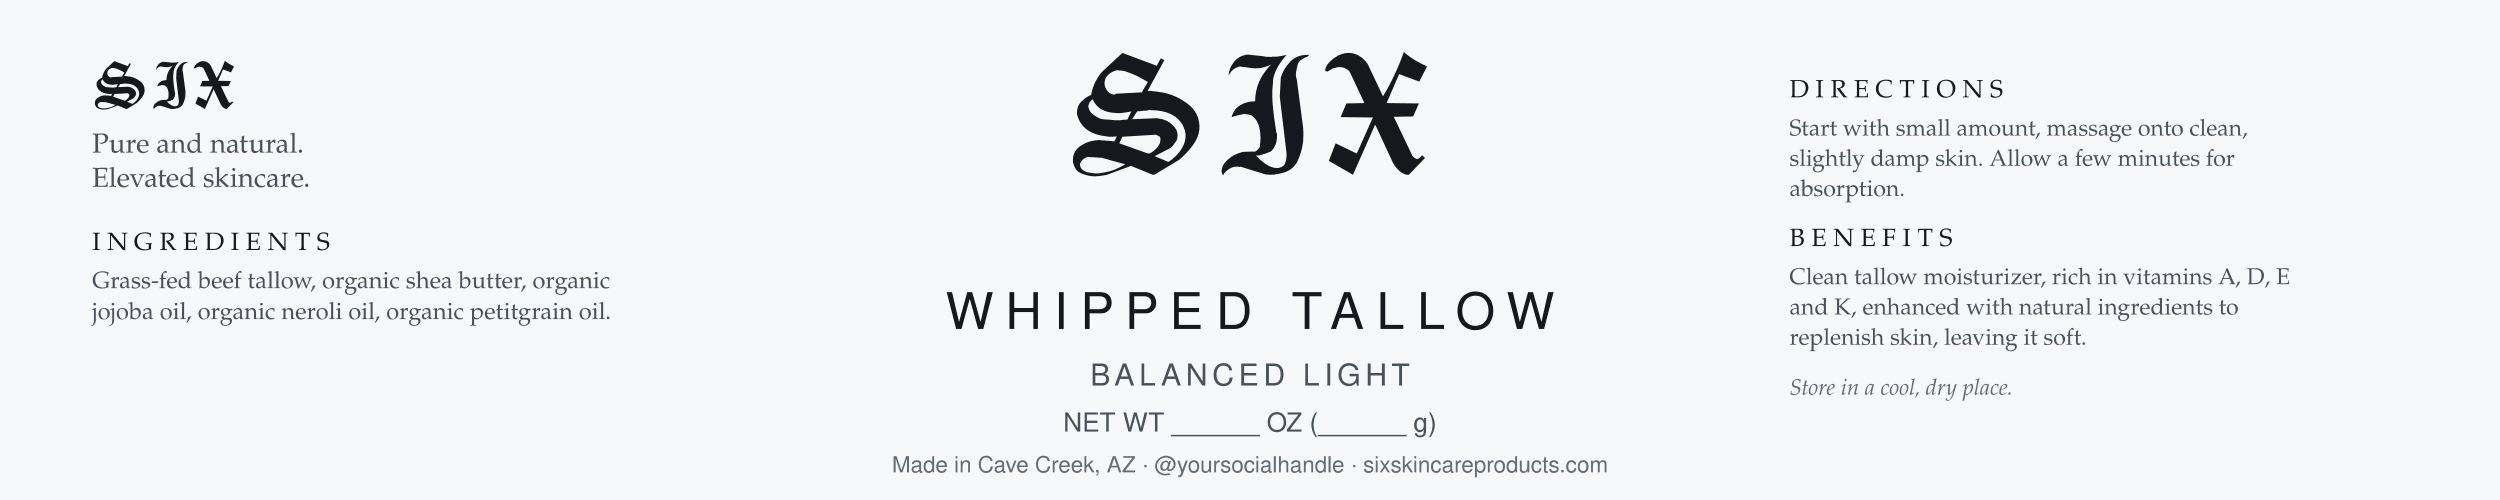
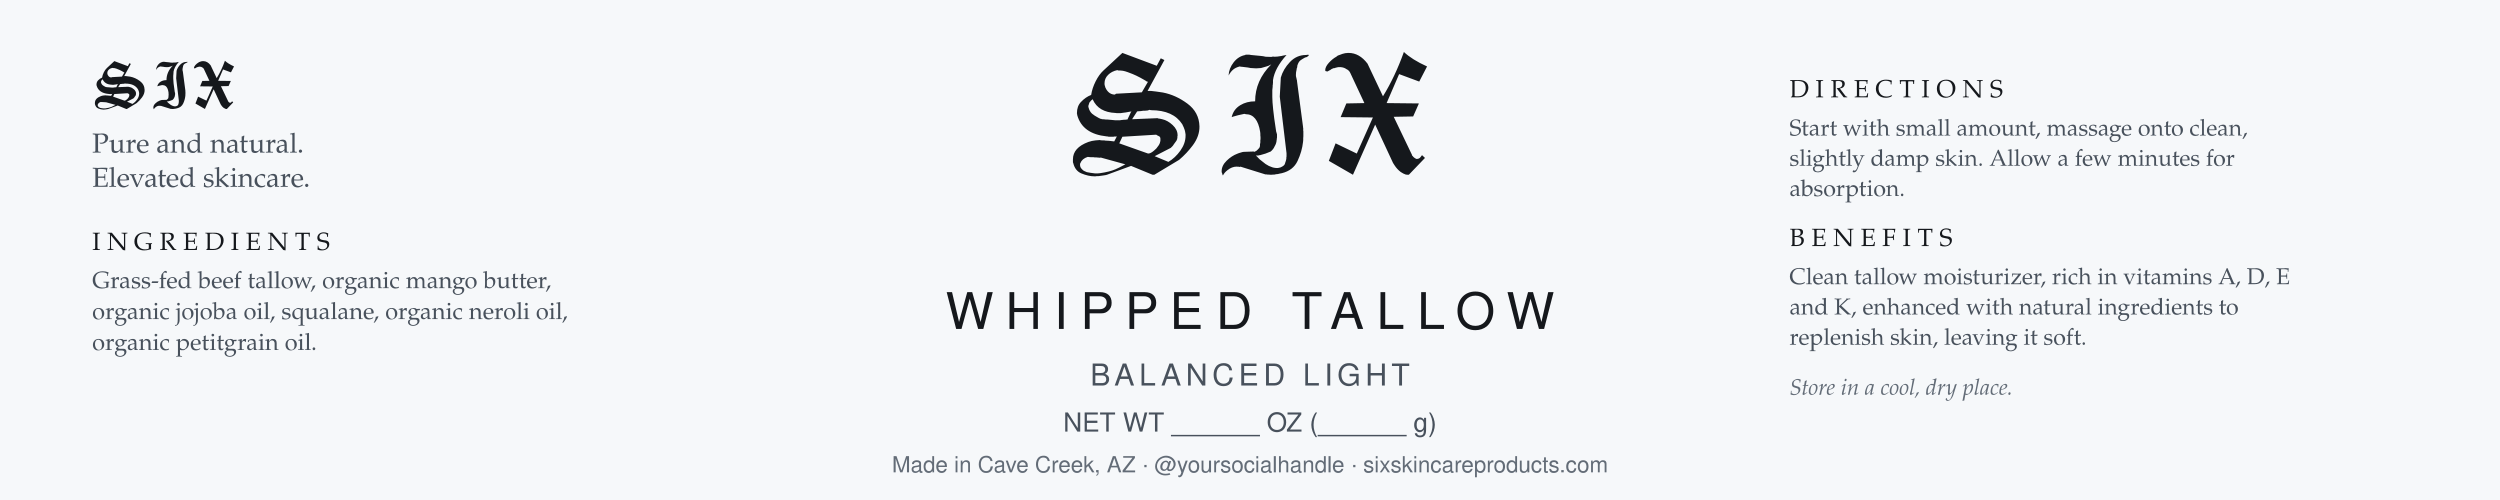
<svg xmlns="http://www.w3.org/2000/svg" width="190.0mm" height="38.0mm" viewBox="0 0 190.0 38.0">
  <rect x="0" y="0" width="190.0" height="38.0" fill="#f6f8fa" />
  <g transform="translate(81.000 3.400) scale(0.27155)">
    <path d="M15.84 2.29 25.46 5.89 26.58 3.8 27.6 4.28 22.89 12.93H23.86Q24.97 13.03 27.16 13.37Q30.75 14.05 34.03 16.47Q37.31 18.9 37.41 22.84Q37.46 25.56 35.56 28.13Q33.86 30.41 31.73 32.21L24.78 36.39H24.29L18.27 33.91L11.52 36.39Q11.23 36.49 10.55 36.58L9.48 36.73Q9.24 36.73 9.09 36.78H8.7Q8.41 36.78 8.36 36.83H8.02Q6.32 36.83 4.33 36Q2.63 35.27 2.1 33.18Q2.05 33.04 2 32.89V32.07Q2 28.81 6.32 27.21Q7.29 26.87 8.31 26.77L9.53 26.67Q9.67 26.77 10.31 26.77H10.74Q11.03 26.87 11.81 26.87Q12.01 26.92 12.39 26.92L13.56 27.06L14.34 25.56Q14.29 25.7 14.05 25.7H13.51Q13.46 25.75 13.37 25.75H12.25Q12.01 25.75 11.88 25.73Q11.76 25.7 11.62 25.65Q11.47 25.65 11.42 25.65Q4.67 24.93 3.21 19.73V19.63Q3.17 19.63 3.17 19.58V19.34Q3.12 19.34 3.12 19.29V19.15Q3.12 17.2 4.23 16.04Q5.55 14.63 7.1 14.05Q7.39 12.15 8.36 10.23Q9.33 8.31 10.55 7.2ZM6.13 31.39Q4.53 31.92 4.09 33.13Q3.99 33.23 3.99 33.43V33.72Q3.99 33.77 4.04 34.01Q4.04 34.06 4.06 34.13Q4.09 34.2 4.14 34.25Q4.14 34.3 4.14 34.35Q4.23 34.49 4.45 34.76Q4.67 35.03 4.87 35.17Q5.06 35.32 5.89 35.66Q6.23 35.71 6.95 35.85Q7.25 35.85 7.73 35.95Q7.97 35.95 8.12 36H9.04Q9.19 35.95 9.58 35.95Q12.25 35.56 13.85 34.88Q14.68 34.54 16.67 33.47L9.82 31.58Q9.67 31.63 9.43 31.63Q9.33 31.63 9.19 31.58Q9.04 31.58 8.99 31.58Q8.7 31.58 8.56 31.53H8.07Q8.02 31.53 7.78 31.48H7ZM23.37 18.22Q22.98 18.47 22.11 18.47H21.67Q20.94 18.61 20.41 18.61Q20.21 18.66 19.97 18.66L18.56 20.85L25.7 20.55Q25.9 20.7 26.33 20.7Q26.33 20.7 27.01 20.85Q28.52 21.19 29.9 22.47Q31.29 23.76 31.29 25.36V25.46Q31.24 25.51 31.24 25.61V25.99Q31.19 26.04 31.19 26.14V26.38Q31.19 26.43 31.14 26.48Q31.09 26.53 31.05 26.63Q31 26.72 31 26.82Q30.8 27.16 30.22 27.89Q30.17 27.99 30.05 28.16Q29.93 28.33 29.88 28.37Q29.83 28.42 29.39 28.86L24.88 31.19L28.71 32.79Q30.61 31.68 32.07 29.64Q33.52 27.6 33.52 25.46V25.07Q33.47 24.78 33.38 24.25Q33.38 24.1 33.28 23.86Q33.13 23.37 32.99 23.08Q32.94 22.93 32.79 22.67Q32.65 22.4 32.6 22.25Q30.07 18.32 23.86 18.32ZM25.36 25.17 15.84 25.75 14.97 27.6 22.79 30.37Q22.98 30.51 23.37 30.41Q23.61 30.37 23.95 30.17Q24.29 29.98 24.68 29.64Q24.78 29.54 25 29.35Q25.22 29.15 25.36 29.01Q26.14 28.08 26.33 27.5Q26.33 27.4 26.43 27.11Q26.43 27.06 26.48 26.87V26.24Q26.43 26.19 26.43 26.04V25.95Q26.38 25.95 26.36 25.87Q26.33 25.8 26.31 25.75Q26.29 25.7 25.9 25.51Q25.85 25.46 25.7 25.41Q25.56 25.36 25.53 25.34Q25.51 25.31 25.46 25.27H25.36ZM7.54 15.21Q7.44 15.36 7.15 15.55Q7.15 15.6 6.86 15.89Q6.86 15.89 6.76 16.01Q6.66 16.13 6.61 16.18Q6.37 16.91 6.37 16.94Q6.37 16.96 6.32 17.06V17.45Q6.32 17.49 6.37 17.54Q6.61 18.61 7.34 19.29Q7.88 19.78 9.24 20.51Q9.43 20.6 9.77 20.75Q9.87 20.75 9.92 20.75Q10.01 20.8 10.06 20.82Q10.11 20.85 10.31 20.85H10.65Q10.69 20.89 11.01 20.92Q11.33 20.94 11.71 20.94Q13.46 21.14 13.85 21.14H15.11Q15.31 21.14 15.79 21.04H15.89Q16.13 21.04 16.28 20.99H16.62Q16.81 20.99 16.96 20.94H17.25L18.37 18.56Q18.17 18.76 17.93 18.76H17.74Q17.69 18.81 17.54 18.81Q16.81 18.95 16.77 18.95Q16.28 19.05 15.99 19.05Q15.5 19.15 15.31 19.15H14.34Q14.09 19.15 13.95 19.1Q9.14 18.9 7.54 15.31ZM14.43 7.1Q12.83 7.44 11.84 8.44Q10.84 9.43 10.84 10.79Q10.84 11.08 10.86 11.23Q10.89 11.37 10.99 11.67Q10.99 11.71 11.08 12.01Q11.18 12.05 11.23 12.3Q12.15 13.95 13.75 13.95L14.05 13.71L21.28 13.32L22.98 10.4Q23.08 10.4 22.5 10.21Q22.5 10.16 22.4 10.09Q22.3 10.01 22.23 10.01Q22.16 10.01 22.01 9.87Q21.48 9.58 20.89 9.24L19.73 8.65Q18.85 8.22 17.35 7.68Q16.57 7.39 15.99 7.29Q15.41 7.2 14.63 7.2Z M50.27 2.78H51.34Q51.63 2.87 52.89 2.97L54.45 3.12Q54.74 3.12 55.23 3.21Q55.71 3.31 55.95 3.36Q56.49 3.41 57.51 3.41L57.99 3.31Q58.29 3.41 59.26 3.31Q59.69 3.21 60.52 3.12H60.57L60.62 3.07Q60.81 3.07 61.2 2.97Q61.39 2.97 61.78 2.87Q58.48 6.52 57.99 9.92V10.69Q57.95 10.84 57.95 10.99V11.18Q57.9 11.23 57.9 11.37V11.76Q57.8 12.44 57.8 12.69V14.63Q57.8 15.89 58.04 18.13Q58.24 20.17 58.87 24.25L59.11 25.07V25.99Q59.06 26.04 59.06 26.24V26.43Q59.01 26.58 59.01 26.67Q58.97 27.6 58.43 28.47Q58.14 29.2 57.36 29.88Q56.73 30.17 55.91 30.46Q55.66 30.51 55.15 30.68Q54.64 30.85 54.4 30.9Q54.35 30.9 54.25 30.9Q54.16 30.95 54.06 30.97Q53.96 31 53.77 31H53.19L53.43 31.24Q53.57 31.29 53.72 31.53L54.3 32.11Q55.57 33.13 55.91 33.38Q56.83 34.01 57.8 34.3Q58.29 34.45 58.38 34.45Q58.48 34.45 58.58 34.45Q58.67 34.49 58.72 34.49H59.4Q59.45 34.49 59.84 34.4Q59.89 34.4 60.18 34.3Q60.23 34.25 60.35 34.2Q60.47 34.15 60.52 34.13Q60.57 34.11 60.67 34.03Q60.76 33.96 60.81 33.94Q60.86 33.91 60.98 33.81Q61.1 33.72 61.13 33.67Q61.15 33.62 61.22 33.52Q61.3 33.43 61.3 33.4Q61.3 33.38 61.44 32.94L61.59 32.5Q61.59 32.36 61.69 32.07Q61.69 31.97 61.73 31.82V31.53Q61.73 31.39 61.78 31.24V30.37L59.89 14.53L60.18 9.19Q60.86 6.81 62.73 4.84Q64.6 2.87 67.22 2.87L67.9 2.78L68 3.07Q67.9 3.12 67.81 3.19Q67.71 3.26 67.64 3.31Q67.56 3.36 67.47 3.43Q67.37 3.51 67.25 3.51Q67.13 3.51 67.03 3.55Q66.93 3.6 66.83 3.65Q66.11 4.04 65.64 4.4Q65.18 4.77 64.89 5.59Q64.89 5.64 64.84 5.72Q64.79 5.79 64.79 5.93V6.08Q64.79 6.18 64.75 6.35Q64.7 6.52 64.6 6.76V6.95Q64.55 7.2 64.45 7.68Q64.41 7.93 64.41 8.31V8.75Q64.41 8.9 64.5 9.19Q64.5 9.24 64.55 9.29V9.38Q64.55 9.43 64.58 9.5Q64.6 9.58 64.65 9.82Q64.65 9.87 64.7 9.97V10.11L66.4 22.98Q66.4 23.27 66.45 23.32V24.05Q66.45 24.1 66.49 24.2V25.61Q66.45 25.8 66.45 26.14V26.67Q66.4 26.87 66.4 27.21Q66.11 29.88 64.87 32.53Q63.63 35.17 60.47 35.95Q60.33 35.95 59.94 36.05L59.35 36.19Q59.16 36.19 58.84 36.24Q58.53 36.29 58.38 36.34H57.99Q57.7 36.34 57.65 36.39H57.12Q57.07 36.34 56.93 36.34H56.49Q56.34 36.29 56.15 36.29H55.86L48.86 34.11L48.77 34.2H48.62Q48.57 34.2 48.47 34.15H48.09Q48.04 34.15 47.94 34.11H47.84Q46.48 34.11 45.22 35.13Q44.35 35.81 43.96 36.63V36.53Q43.91 36.49 43.86 36.39Q43.81 36.29 43.81 36.19V36.15Q43.76 35.95 43.69 35.83Q43.62 35.71 43.62 35.42Q43.62 33.81 45.03 32.45Q46.43 31.09 47.99 30.51Q48.13 30.41 48.47 30.32Q48.57 30.32 48.89 30.2Q49.2 30.07 49.45 30.03Q49.69 29.98 49.83 29.98L52.65 29.88Q52.65 29.98 52.75 29.98Q52.8 29.98 52.85 29.93Q52.89 29.88 53.19 29.78Q53.23 29.73 53.33 29.69Q53.43 29.64 53.5 29.56Q53.57 29.49 53.84 29.22Q54.11 28.96 54.18 28.84Q54.25 28.71 54.35 28.37V27.89Q54.35 27.74 54.45 27.35V26.67Q54.45 26.58 54.5 26.48V25.85Q54.45 25.7 54.45 25.36V24.88Q54.4 24.73 54.4 24.39Q53.62 19.44 50.37 19.44L49.98 19.34Q49.4 19.49 48.23 19.73Q47.94 19.83 47.36 19.97Q47.21 20.02 46.92 20.09Q46.63 20.17 46.43 20.26Q46.92 18.08 48.86 16.91Q50.61 15.84 52.99 15.84Q52.99 10.01 57.51 5.5Q57.41 5.55 57.17 5.67Q56.93 5.79 56.73 5.89Q56.54 5.98 56.1 6.1Q55.66 6.23 54.64 6.52Q53.77 6.61 53.28 6.61Q52.8 6.61 51.73 6.52Q51.49 6.47 50.95 6.37Q50.42 6.27 50.13 6.27Q49.83 6.27 49.35 6.18Q49.06 6.18 48.67 6.08Q47.55 6.37 46.85 6.95Q46.14 7.54 45.56 8.61Q45.66 6.61 46.99 4.91Q48.33 3.21 50.27 2.87Z M94.6 2Q96.83 4.14 101.11 6.08L98.92 10.31L93.29 8.22L89.79 16.33L98.83 16.43L97.22 20.07L91.78 20.17L96.88 30.8Q96.88 30.95 96.93 30.95V31Q96.93 31.09 97.03 31.09Q97.22 31.43 97.81 31.82Q97.85 31.82 97.9 31.82Q97.9 31.87 97.98 31.9Q98.05 31.92 98.19 31.97H98.39L98.44 31.92H98.63L98.68 31.87H98.73Q98.83 31.82 98.9 31.77Q98.97 31.73 99.02 31.73L99.26 31.48L99.7 30.9L100.53 31.68L96.01 36.39H95.47Q95.43 36.34 95.33 36.34H95.18Q95.13 36.29 95.04 36.29Q94.55 36.15 93.73 35.61Q92.71 34.83 92.03 33.77Q91.88 33.52 91.59 33.09L86.59 22.35L80.37 36.39L73.62 32.5L75.51 27.6L81.44 30.46L85.95 20.36L76.92 20.26L78.52 16.43L83.57 16.33L79.64 7.93Q79.3 7.15 78.52 6.81Q77.94 6.37 76.97 6.27H76.29Q76.14 6.32 76 6.32L75.41 6.47Q75.37 6.47 75.29 6.52Q75.22 6.57 75.07 6.57H74.88Q74.83 6.61 74.73 6.66Q74.64 6.71 74.59 6.71Q74.54 6.71 74.47 6.76Q74.39 6.81 74.35 6.83Q74.3 6.86 74.2 6.93Q74.1 7 74.01 7.08Q73.91 7.15 73.86 7.15Q73.81 7.15 73.74 7.2Q73.67 7.25 73.62 7.27Q73.57 7.29 73.45 7.37Q73.33 7.44 73.23 7.49L72.74 7.39L72.6 7.2Q72.6 6.18 73.62 5.06Q74.64 3.94 75.71 3.36Q75.9 3.17 76.12 3.04Q76.34 2.92 76.97 2.73Q77.11 2.68 77.36 2.58Q77.45 2.58 77.53 2.53Q77.6 2.49 77.7 2.49Q77.79 2.49 78.09 2.39Q78.23 2.39 78.38 2.34H78.62Q78.77 2.34 78.91 2.29H79.15Q82.17 2.29 84.45 5.3L88.77 14.43Q92.17 8.9 94.6 2.1Z" fill="#15181c" />
  </g>
  <text x="95.00" y="25.00" font-family="Helvetica, Arial, sans-serif" font-size="3.85" fill="#15181c" text-anchor="middle" letter-spacing="0.950">WHIPPED TALLOW</text>
  <text x="95.00" y="29.30" font-family="Helvetica, Arial, sans-serif" font-size="2.30" fill="#48515c" text-anchor="middle" letter-spacing="0.350">BALANCED LIGHT</text>
  <text x="95.00" y="32.80" font-family="Helvetica, Arial, sans-serif" font-size="2.00" fill="#48515c" text-anchor="middle">NET WT ______ OZ (______ g)</text>
  <text x="95.00" y="35.90" font-family="Helvetica, Arial, sans-serif" font-size="1.70" fill="#636c77" text-anchor="middle">Made in Cave Creek, AZ   ·   @yoursocialhandle   ·   sixskincareproducts.com</text>
  <g transform="translate(7.000 4.400) scale(0.10668)">
    <path d="M15.84 2.29 25.46 5.89 26.58 3.8 27.6 4.28 22.89 12.93H23.86Q24.97 13.03 27.16 13.37Q30.75 14.05 34.03 16.47Q37.31 18.9 37.41 22.84Q37.46 25.56 35.56 28.13Q33.86 30.41 31.73 32.21L24.78 36.39H24.29L18.27 33.91L11.52 36.39Q11.23 36.49 10.55 36.58L9.48 36.73Q9.24 36.73 9.09 36.78H8.7Q8.41 36.78 8.36 36.83H8.02Q6.32 36.83 4.33 36Q2.63 35.27 2.1 33.18Q2.05 33.04 2 32.89V32.07Q2 28.81 6.32 27.21Q7.29 26.87 8.31 26.77L9.53 26.67Q9.67 26.77 10.31 26.77H10.74Q11.03 26.87 11.81 26.87Q12.01 26.92 12.39 26.92L13.56 27.06L14.34 25.56Q14.29 25.7 14.05 25.7H13.51Q13.46 25.75 13.37 25.75H12.25Q12.01 25.75 11.88 25.73Q11.76 25.7 11.62 25.65Q11.47 25.65 11.42 25.65Q4.67 24.93 3.21 19.73V19.63Q3.17 19.63 3.17 19.58V19.34Q3.12 19.34 3.12 19.29V19.15Q3.12 17.2 4.23 16.04Q5.55 14.63 7.1 14.05Q7.39 12.15 8.36 10.23Q9.33 8.31 10.55 7.2ZM6.13 31.39Q4.53 31.92 4.09 33.13Q3.99 33.23 3.99 33.43V33.72Q3.99 33.77 4.04 34.01Q4.04 34.06 4.06 34.13Q4.09 34.2 4.14 34.25Q4.14 34.3 4.14 34.35Q4.23 34.49 4.45 34.76Q4.67 35.03 4.87 35.17Q5.06 35.32 5.89 35.66Q6.23 35.71 6.95 35.85Q7.25 35.85 7.73 35.95Q7.97 35.95 8.12 36H9.04Q9.19 35.95 9.58 35.95Q12.25 35.56 13.85 34.88Q14.68 34.54 16.67 33.47L9.82 31.58Q9.67 31.63 9.43 31.63Q9.33 31.63 9.19 31.58Q9.04 31.58 8.99 31.58Q8.7 31.58 8.56 31.53H8.07Q8.02 31.53 7.78 31.48H7ZM23.37 18.22Q22.98 18.47 22.11 18.47H21.67Q20.94 18.61 20.41 18.61Q20.21 18.66 19.97 18.66L18.56 20.85L25.7 20.55Q25.9 20.7 26.33 20.7Q26.33 20.7 27.01 20.85Q28.52 21.19 29.9 22.47Q31.29 23.76 31.29 25.36V25.46Q31.24 25.51 31.24 25.61V25.99Q31.19 26.04 31.19 26.14V26.38Q31.19 26.43 31.14 26.48Q31.09 26.53 31.05 26.63Q31 26.72 31 26.82Q30.8 27.16 30.22 27.89Q30.17 27.99 30.05 28.16Q29.93 28.33 29.88 28.37Q29.83 28.42 29.39 28.86L24.88 31.19L28.71 32.79Q30.61 31.68 32.07 29.64Q33.52 27.6 33.52 25.46V25.07Q33.47 24.78 33.38 24.25Q33.38 24.1 33.28 23.86Q33.13 23.37 32.99 23.08Q32.94 22.93 32.79 22.67Q32.65 22.4 32.6 22.25Q30.07 18.32 23.86 18.32ZM25.36 25.17 15.84 25.75 14.97 27.6 22.79 30.37Q22.98 30.51 23.37 30.41Q23.61 30.37 23.95 30.17Q24.29 29.98 24.68 29.64Q24.78 29.54 25 29.35Q25.22 29.15 25.36 29.01Q26.14 28.08 26.33 27.5Q26.33 27.4 26.43 27.11Q26.43 27.06 26.48 26.87V26.24Q26.43 26.19 26.43 26.04V25.95Q26.38 25.95 26.36 25.87Q26.33 25.8 26.31 25.75Q26.29 25.7 25.9 25.51Q25.85 25.46 25.7 25.41Q25.56 25.36 25.53 25.34Q25.51 25.31 25.46 25.27H25.36ZM7.54 15.21Q7.44 15.36 7.15 15.55Q7.15 15.6 6.86 15.89Q6.86 15.89 6.76 16.01Q6.66 16.13 6.61 16.18Q6.37 16.91 6.37 16.94Q6.37 16.96 6.32 17.06V17.45Q6.32 17.49 6.37 17.54Q6.61 18.61 7.34 19.29Q7.88 19.78 9.24 20.51Q9.43 20.6 9.77 20.75Q9.87 20.75 9.92 20.75Q10.01 20.8 10.06 20.82Q10.11 20.85 10.31 20.85H10.65Q10.69 20.89 11.01 20.92Q11.33 20.94 11.71 20.94Q13.46 21.14 13.85 21.14H15.11Q15.31 21.14 15.79 21.04H15.89Q16.13 21.04 16.28 20.99H16.62Q16.81 20.99 16.96 20.94H17.25L18.37 18.56Q18.17 18.76 17.93 18.76H17.74Q17.69 18.81 17.54 18.81Q16.81 18.95 16.77 18.95Q16.28 19.05 15.99 19.05Q15.5 19.15 15.31 19.15H14.34Q14.09 19.15 13.95 19.1Q9.14 18.9 7.54 15.31ZM14.43 7.1Q12.83 7.44 11.84 8.44Q10.84 9.43 10.84 10.79Q10.84 11.08 10.86 11.23Q10.89 11.37 10.99 11.67Q10.99 11.71 11.08 12.01Q11.18 12.05 11.23 12.3Q12.15 13.95 13.75 13.95L14.05 13.71L21.28 13.32L22.98 10.4Q23.08 10.4 22.5 10.21Q22.5 10.16 22.4 10.09Q22.3 10.01 22.23 10.01Q22.16 10.01 22.01 9.87Q21.48 9.58 20.89 9.24L19.73 8.65Q18.85 8.22 17.35 7.68Q16.57 7.39 15.99 7.29Q15.41 7.2 14.63 7.2Z M50.27 2.78H51.34Q51.63 2.87 52.89 2.97L54.45 3.12Q54.74 3.12 55.23 3.21Q55.71 3.31 55.95 3.36Q56.49 3.41 57.51 3.41L57.99 3.31Q58.29 3.41 59.26 3.31Q59.69 3.21 60.52 3.12H60.57L60.62 3.07Q60.81 3.07 61.2 2.97Q61.39 2.97 61.78 2.87Q58.48 6.52 57.99 9.92V10.69Q57.95 10.84 57.95 10.99V11.18Q57.9 11.23 57.9 11.37V11.76Q57.8 12.44 57.8 12.69V14.63Q57.8 15.89 58.04 18.13Q58.24 20.17 58.87 24.25L59.11 25.07V25.99Q59.06 26.04 59.06 26.24V26.43Q59.01 26.58 59.01 26.67Q58.97 27.6 58.43 28.47Q58.14 29.2 57.36 29.88Q56.73 30.17 55.91 30.46Q55.66 30.51 55.15 30.68Q54.64 30.85 54.4 30.9Q54.35 30.9 54.25 30.9Q54.16 30.95 54.06 30.97Q53.96 31 53.77 31H53.19L53.43 31.24Q53.57 31.29 53.72 31.53L54.3 32.11Q55.57 33.13 55.91 33.38Q56.83 34.01 57.8 34.3Q58.29 34.45 58.38 34.45Q58.48 34.45 58.58 34.45Q58.67 34.49 58.72 34.49H59.4Q59.45 34.49 59.84 34.4Q59.89 34.4 60.18 34.3Q60.23 34.25 60.35 34.2Q60.47 34.15 60.52 34.13Q60.57 34.11 60.67 34.03Q60.76 33.96 60.81 33.94Q60.86 33.91 60.98 33.81Q61.1 33.72 61.13 33.67Q61.15 33.62 61.22 33.52Q61.3 33.43 61.3 33.4Q61.3 33.38 61.44 32.94L61.59 32.5Q61.59 32.36 61.69 32.07Q61.69 31.97 61.73 31.82V31.53Q61.73 31.39 61.78 31.24V30.37L59.89 14.53L60.18 9.19Q60.86 6.81 62.73 4.84Q64.6 2.87 67.22 2.87L67.9 2.78L68 3.07Q67.9 3.12 67.81 3.19Q67.71 3.26 67.64 3.31Q67.56 3.36 67.47 3.43Q67.37 3.51 67.25 3.51Q67.13 3.51 67.03 3.55Q66.93 3.6 66.83 3.65Q66.11 4.04 65.64 4.4Q65.18 4.77 64.89 5.59Q64.89 5.64 64.84 5.72Q64.79 5.79 64.79 5.93V6.08Q64.79 6.18 64.75 6.35Q64.7 6.52 64.6 6.76V6.95Q64.55 7.2 64.45 7.68Q64.41 7.93 64.41 8.31V8.75Q64.41 8.9 64.5 9.19Q64.5 9.24 64.55 9.29V9.38Q64.55 9.43 64.58 9.5Q64.6 9.58 64.65 9.82Q64.65 9.87 64.7 9.97V10.11L66.4 22.98Q66.4 23.27 66.45 23.32V24.05Q66.45 24.1 66.49 24.2V25.61Q66.45 25.8 66.45 26.14V26.67Q66.4 26.87 66.4 27.21Q66.11 29.88 64.87 32.53Q63.63 35.17 60.47 35.95Q60.33 35.95 59.94 36.05L59.35 36.19Q59.16 36.19 58.84 36.24Q58.53 36.29 58.38 36.34H57.99Q57.7 36.34 57.65 36.39H57.12Q57.07 36.34 56.93 36.34H56.49Q56.34 36.29 56.15 36.29H55.86L48.86 34.11L48.77 34.2H48.62Q48.57 34.2 48.47 34.15H48.09Q48.04 34.15 47.94 34.11H47.84Q46.48 34.11 45.22 35.13Q44.35 35.81 43.96 36.63V36.53Q43.91 36.49 43.86 36.39Q43.81 36.29 43.81 36.19V36.15Q43.76 35.95 43.69 35.83Q43.62 35.71 43.62 35.42Q43.62 33.81 45.03 32.45Q46.43 31.09 47.99 30.51Q48.13 30.41 48.47 30.32Q48.57 30.32 48.89 30.2Q49.2 30.07 49.45 30.03Q49.69 29.98 49.83 29.98L52.65 29.88Q52.65 29.98 52.75 29.98Q52.8 29.98 52.85 29.93Q52.89 29.88 53.19 29.78Q53.23 29.73 53.33 29.69Q53.43 29.64 53.5 29.56Q53.57 29.49 53.84 29.22Q54.11 28.96 54.18 28.84Q54.25 28.71 54.35 28.37V27.89Q54.35 27.74 54.45 27.35V26.67Q54.45 26.58 54.5 26.48V25.85Q54.45 25.7 54.45 25.36V24.88Q54.4 24.73 54.4 24.39Q53.62 19.44 50.37 19.44L49.98 19.34Q49.4 19.49 48.23 19.73Q47.94 19.83 47.36 19.97Q47.21 20.02 46.92 20.09Q46.63 20.17 46.43 20.26Q46.92 18.08 48.86 16.91Q50.61 15.84 52.99 15.84Q52.99 10.01 57.51 5.5Q57.41 5.55 57.17 5.67Q56.93 5.79 56.73 5.89Q56.54 5.98 56.1 6.1Q55.66 6.23 54.64 6.52Q53.77 6.61 53.28 6.61Q52.8 6.61 51.73 6.52Q51.49 6.47 50.95 6.37Q50.42 6.27 50.13 6.27Q49.83 6.27 49.35 6.18Q49.06 6.18 48.67 6.08Q47.55 6.37 46.85 6.95Q46.14 7.54 45.56 8.61Q45.66 6.61 46.99 4.91Q48.33 3.21 50.27 2.87Z M94.6 2Q96.83 4.14 101.11 6.08L98.92 10.31L93.29 8.22L89.79 16.33L98.83 16.43L97.22 20.07L91.78 20.17L96.88 30.8Q96.88 30.95 96.93 30.95V31Q96.93 31.09 97.03 31.09Q97.22 31.43 97.81 31.82Q97.85 31.82 97.9 31.82Q97.9 31.87 97.98 31.9Q98.05 31.92 98.19 31.97H98.39L98.44 31.92H98.63L98.68 31.87H98.73Q98.83 31.82 98.9 31.77Q98.97 31.73 99.02 31.73L99.26 31.48L99.7 30.9L100.53 31.68L96.01 36.39H95.47Q95.43 36.34 95.33 36.34H95.18Q95.13 36.29 95.04 36.29Q94.55 36.15 93.73 35.61Q92.71 34.83 92.03 33.77Q91.88 33.52 91.59 33.09L86.59 22.35L80.37 36.39L73.62 32.5L75.51 27.6L81.44 30.46L85.95 20.36L76.92 20.26L78.52 16.43L83.57 16.33L79.64 7.93Q79.3 7.15 78.52 6.81Q77.94 6.37 76.97 6.27H76.29Q76.14 6.32 76 6.32L75.41 6.47Q75.37 6.47 75.29 6.52Q75.22 6.57 75.07 6.57H74.88Q74.83 6.61 74.73 6.66Q74.64 6.71 74.59 6.71Q74.54 6.71 74.47 6.76Q74.39 6.81 74.35 6.83Q74.3 6.86 74.2 6.93Q74.1 7 74.01 7.08Q73.91 7.15 73.86 7.15Q73.81 7.15 73.74 7.2Q73.67 7.25 73.62 7.27Q73.57 7.29 73.45 7.37Q73.33 7.44 73.23 7.49L72.74 7.39L72.6 7.2Q72.6 6.18 73.62 5.06Q74.64 3.94 75.71 3.36Q75.9 3.17 76.12 3.04Q76.34 2.92 76.97 2.73Q77.11 2.68 77.36 2.58Q77.45 2.58 77.53 2.53Q77.6 2.49 77.7 2.49Q77.79 2.49 78.09 2.39Q78.23 2.39 78.38 2.34H78.62Q78.77 2.34 78.91 2.29H79.15Q82.17 2.29 84.45 5.3L88.77 14.43Q92.17 8.9 94.6 2.1Z" fill="#15181c" />
  </g>
  <text x="7.00" y="11.60" font-family="Palatino, Georgia, serif" font-size="2.10" fill="#48515c">Pure and natural.</text>
  <text x="7.00" y="14.20" font-family="Palatino, Georgia, serif" font-size="2.10" fill="#48515c">Elevated skincare.</text>
  <text x="7.00" y="19.00" font-family="Palatino, Georgia, serif" font-size="1.90" fill="#15181c" letter-spacing="0.500">INGREDIENTS</text>
-   <text x="7.00" y="21.90" font-family="Palatino, Georgia, serif" font-size="1.80" fill="#48515c">Grass-fed beef tallow, organic shea butter, organic</text>
-   <text x="7.00" y="24.25" font-family="Palatino, Georgia, serif" font-size="1.80" fill="#48515c">jojoba oil, organic neroli oil, organic petitgrain oil.</text>
+   <text x="7.00" y="21.90" font-family="Palatino, Georgia, serif" font-size="1.80" fill="#48515c">Grass-fed beef tallow, organic mango butter,</text>
+   <text x="7.00" y="24.25" font-family="Palatino, Georgia, serif" font-size="1.80" fill="#48515c">organic jojoba oil, squalane, organic neroli oil,</text>
+   <text x="7.00" y="26.60" font-family="Palatino, Georgia, serif" font-size="1.80" fill="#48515c">organic petitgrain oil.</text>
  <text x="136.00" y="7.40" font-family="Palatino, Georgia, serif" font-size="1.90" fill="#15181c" letter-spacing="0.500">DIRECTIONS</text>
  <text x="136.00" y="10.30" font-family="Palatino, Georgia, serif" font-size="1.75" fill="#48515c">Start with small amount, massage onto clean,</text>
  <text x="136.00" y="12.60" font-family="Palatino, Georgia, serif" font-size="1.75" fill="#48515c">slightly damp skin. Allow a few minutes for</text>
  <text x="136.00" y="14.90" font-family="Palatino, Georgia, serif" font-size="1.75" fill="#48515c">absorption.</text>
  <text x="136.00" y="18.70" font-family="Palatino, Georgia, serif" font-size="1.90" fill="#15181c" letter-spacing="0.500">BENEFITS</text>
  <text x="136.00" y="21.60" font-family="Palatino, Georgia, serif" font-size="1.75" fill="#48515c">Clean tallow moisturizer, rich in vitamins A, D, E</text>
  <text x="136.00" y="23.90" font-family="Palatino, Georgia, serif" font-size="1.75" fill="#48515c">and K, enhanced with natural ingredients to</text>
  <text x="136.00" y="26.20" font-family="Palatino, Georgia, serif" font-size="1.75" fill="#48515c">replenish skin, leaving it soft.</text>
  <text x="136.00" y="30.00" font-family="Palatino, Georgia, serif" font-size="1.70" fill="#636c77" font-style="italic">Store in a cool, dry place.</text>
</svg>
